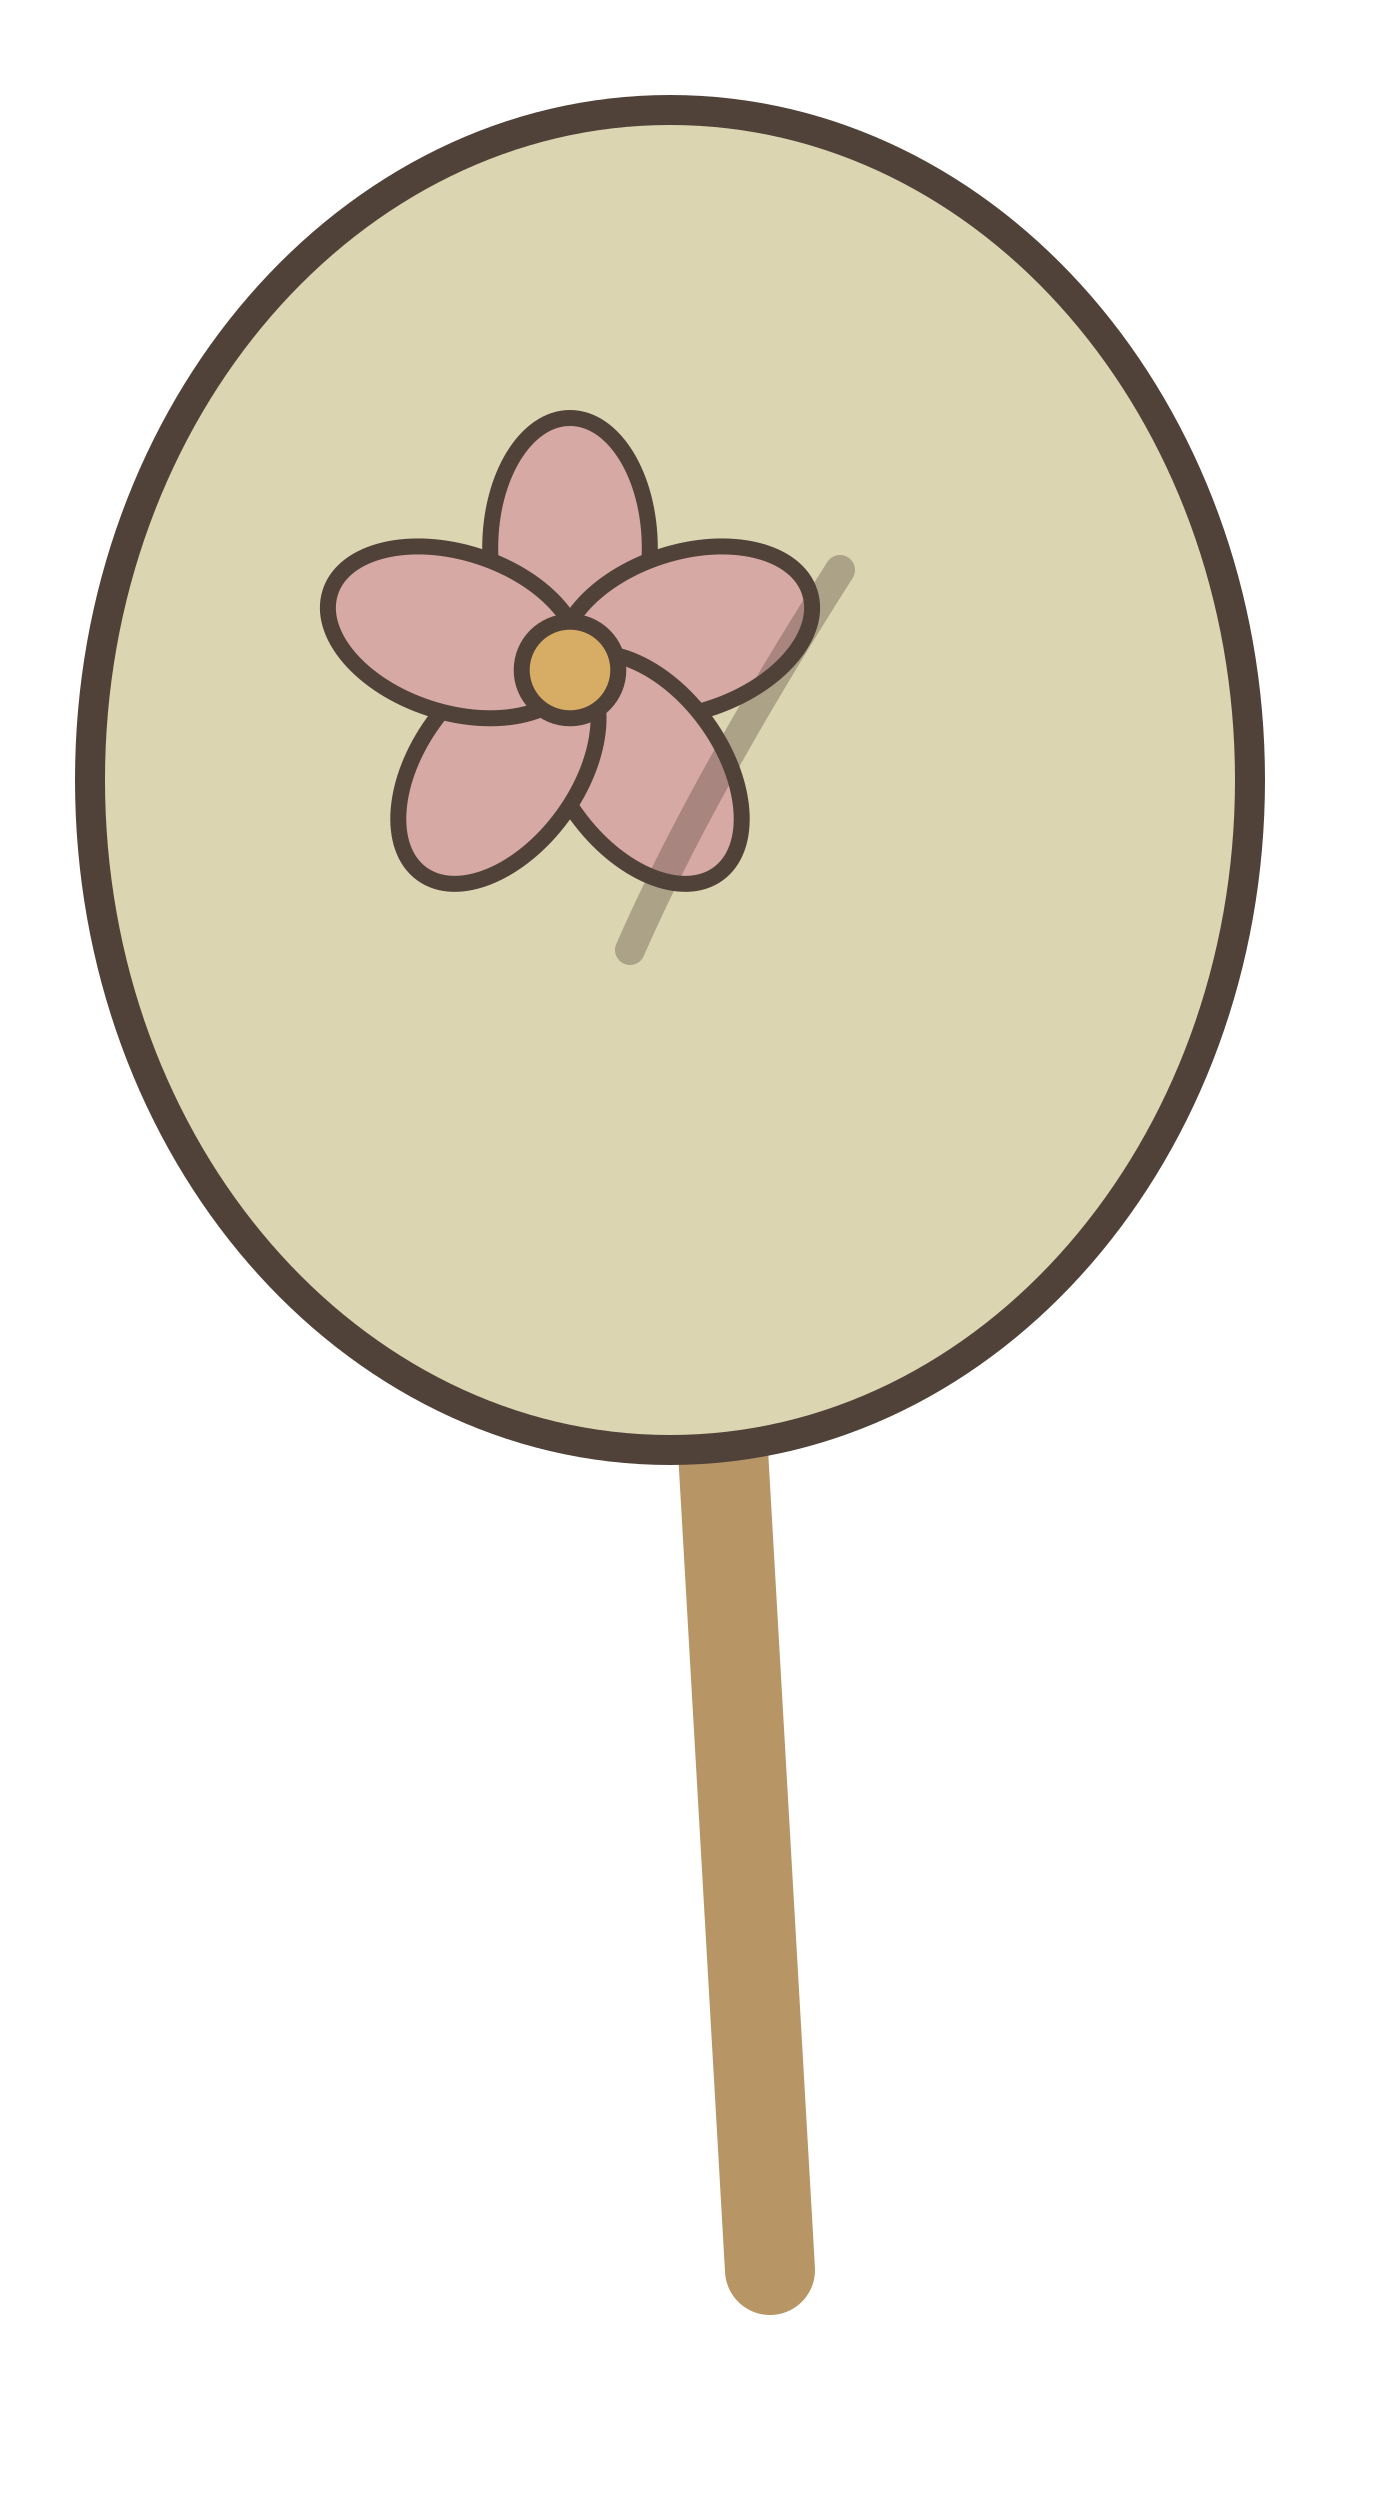
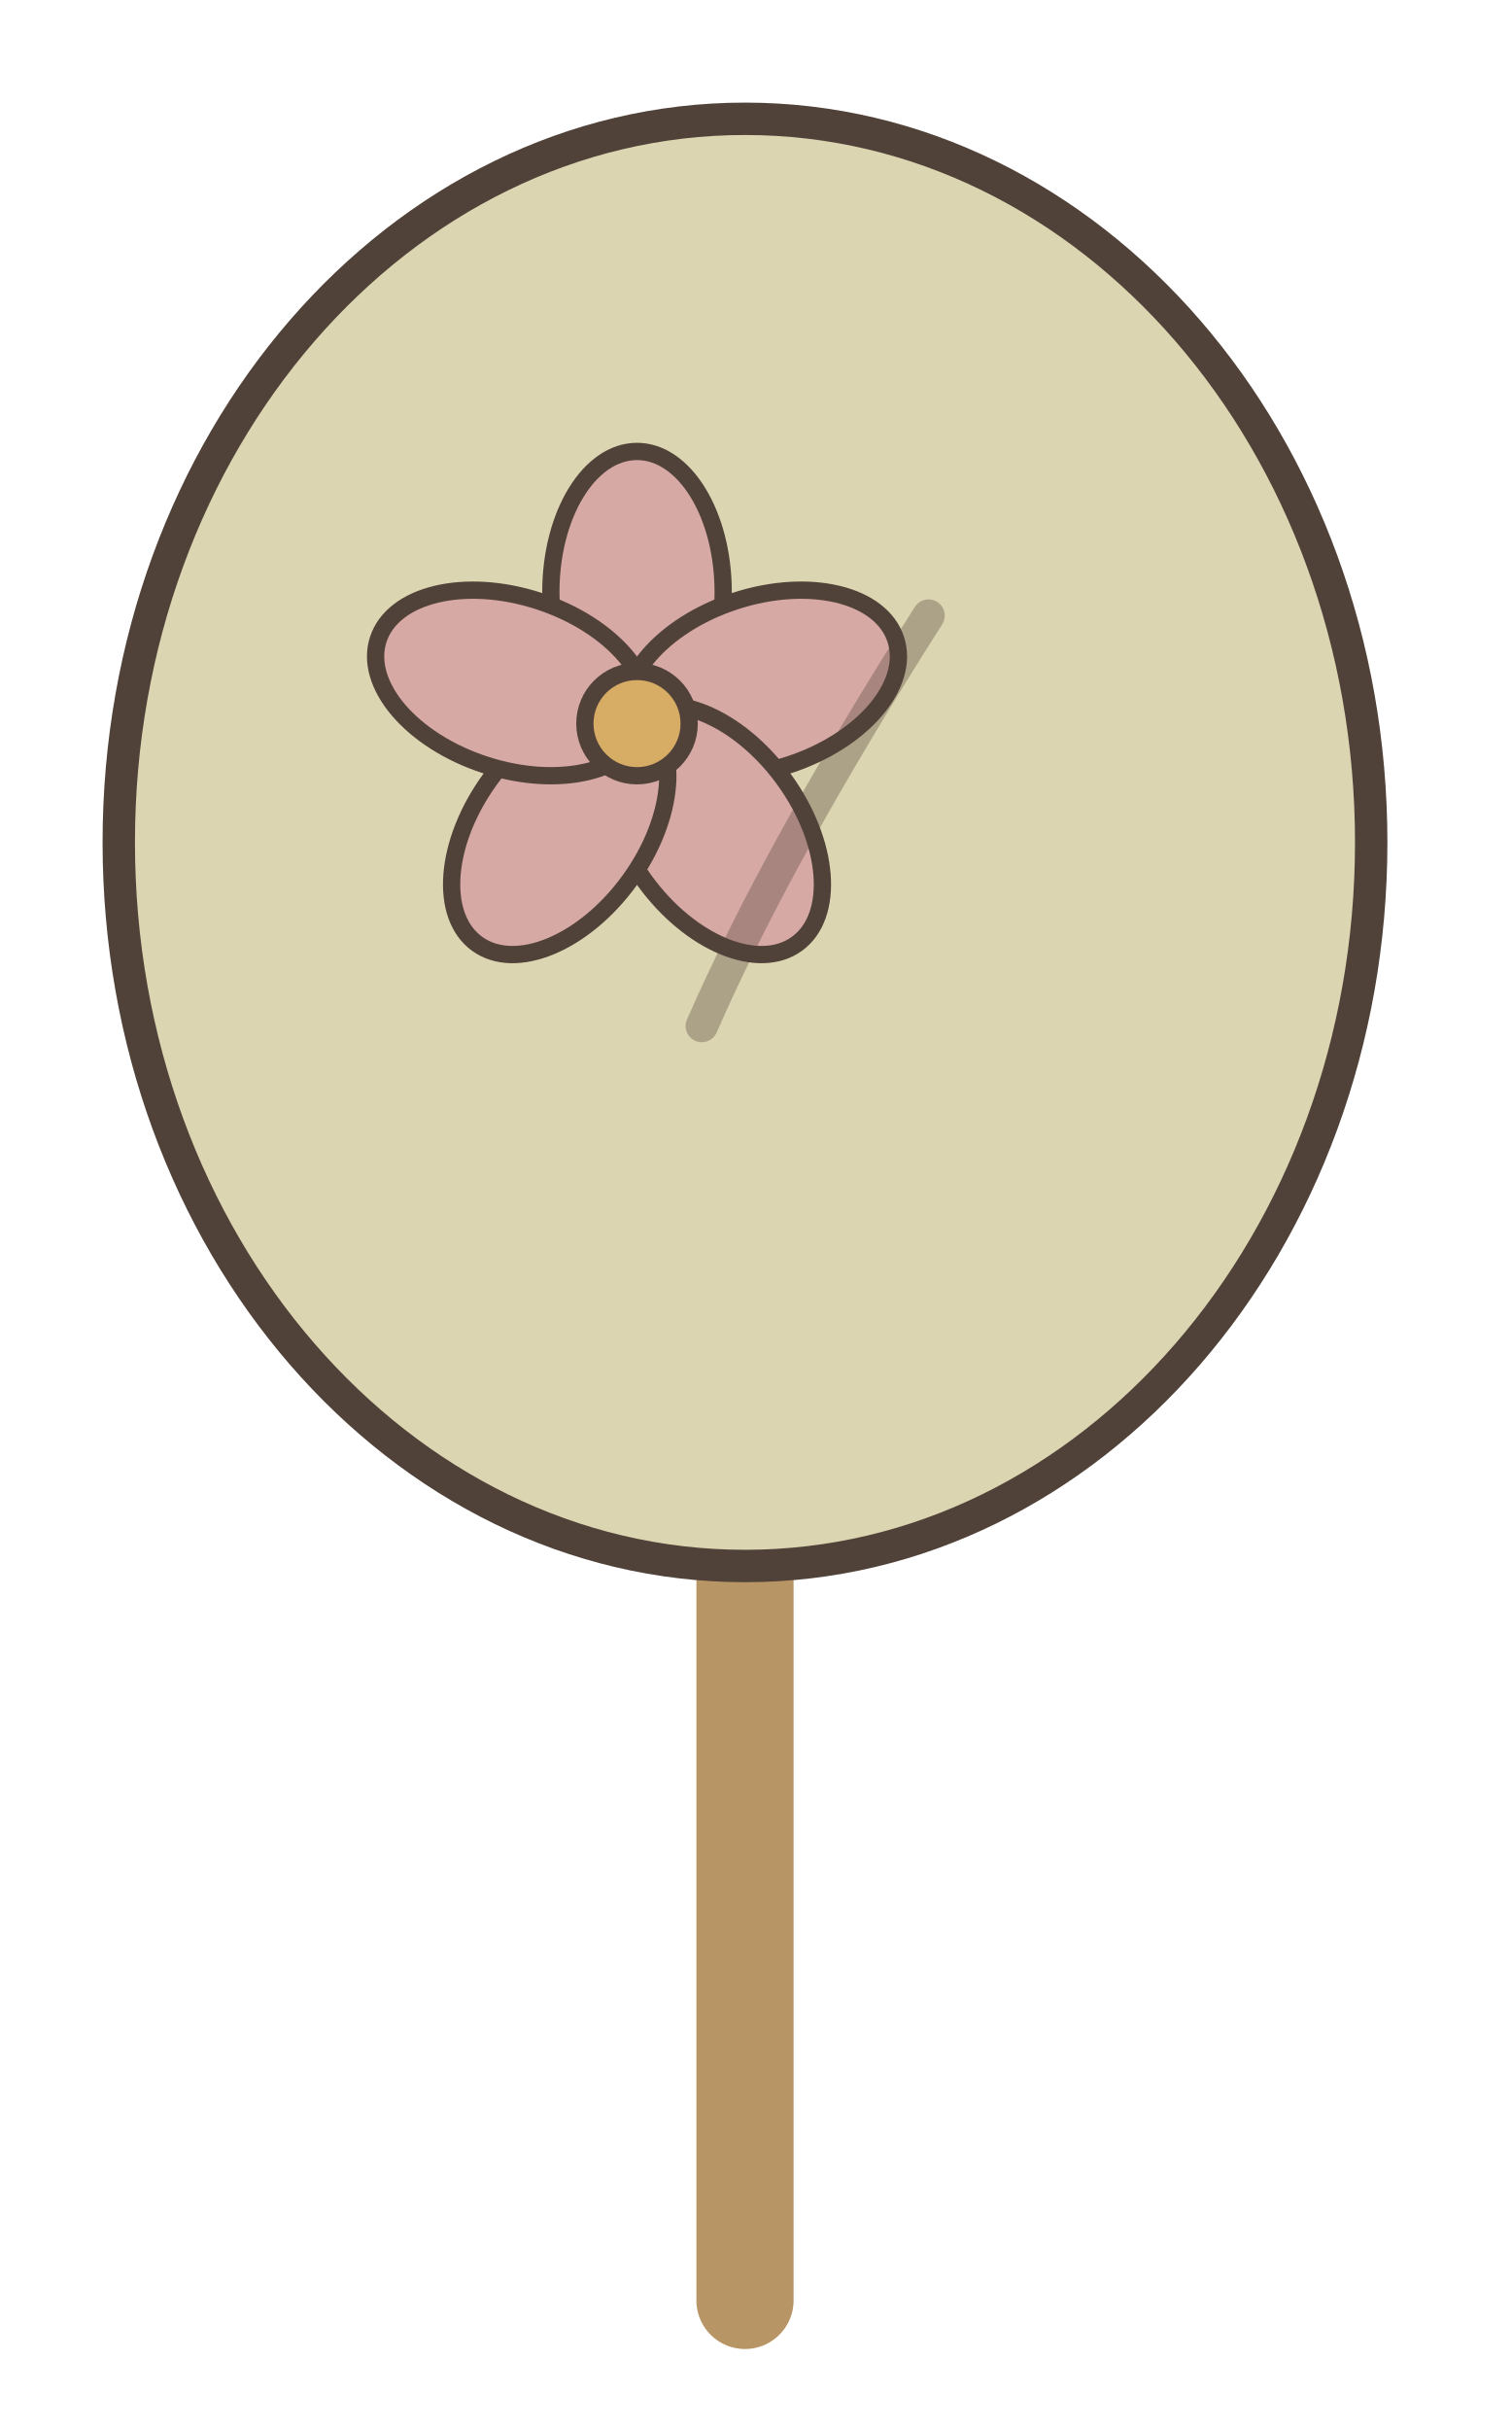
- <svg xmlns="http://www.w3.org/2000/svg" width="140" height="250" viewBox="427 630 140 250" fill="none">
+ <svg xmlns="http://www.w3.org/2000/svg" width="140" height="225" viewBox="417 582 140 225" fill="none">
  <g stroke="#514239" stroke-width="3" stroke-linecap="round" stroke-linejoin="round">
-     <path d="M497 735 L504 857" fill="none" stroke="#b79564" stroke-width="9" />
-     <ellipse cx="494" cy="708" rx="58" ry="67" fill="#dcd5b1" />
-     <g transform="translate(484 697)" stroke-width="1.6">
+     <path d="M486 716 L486 795" fill="none" data-part="handle" stroke="#b79564" stroke-width="9" />
+     <ellipse cx="486" cy="660" rx="58" ry="67" fill="#dcd5b1" />
+     <g transform="translate(476 649)" stroke-width="1.6">
      <ellipse cx="0" cy="-12.18" rx="7.98" ry="13.02" fill="#d7a9a5" transform="rotate(0)" />
      <ellipse cx="0" cy="-12.18" rx="7.98" ry="13.02" fill="#d7a9a5" transform="rotate(72)" />
      <ellipse cx="0" cy="-12.18" rx="7.98" ry="13.02" fill="#d7a9a5" transform="rotate(144)" />
      <ellipse cx="0" cy="-12.18" rx="7.98" ry="13.02" fill="#d7a9a5" transform="rotate(216)" />
      <ellipse cx="0" cy="-12.18" rx="7.98" ry="13.02" fill="#d7a9a5" transform="rotate(288)" />
      <circle cx="0" cy="0" r="4.83" fill="#d7ac65" />
    </g>
-     <path d="M490 725 Q497 709 511 687" stroke="#514239" opacity="0.35" />
+     <path d="M482 677 Q489 661 503 639" stroke="#514239" opacity="0.35" />
  </g>
</svg>
